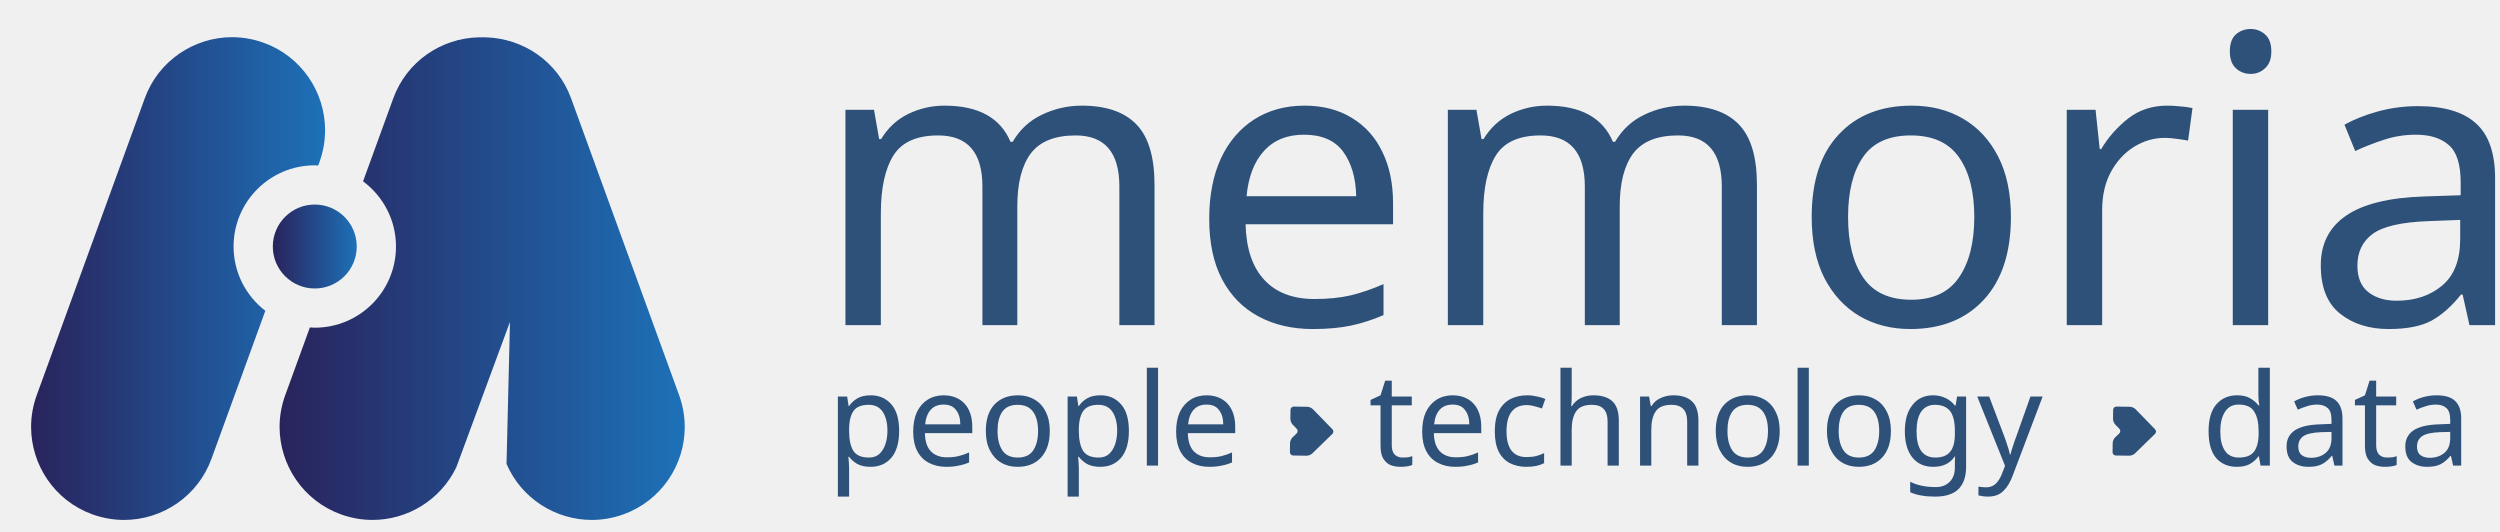
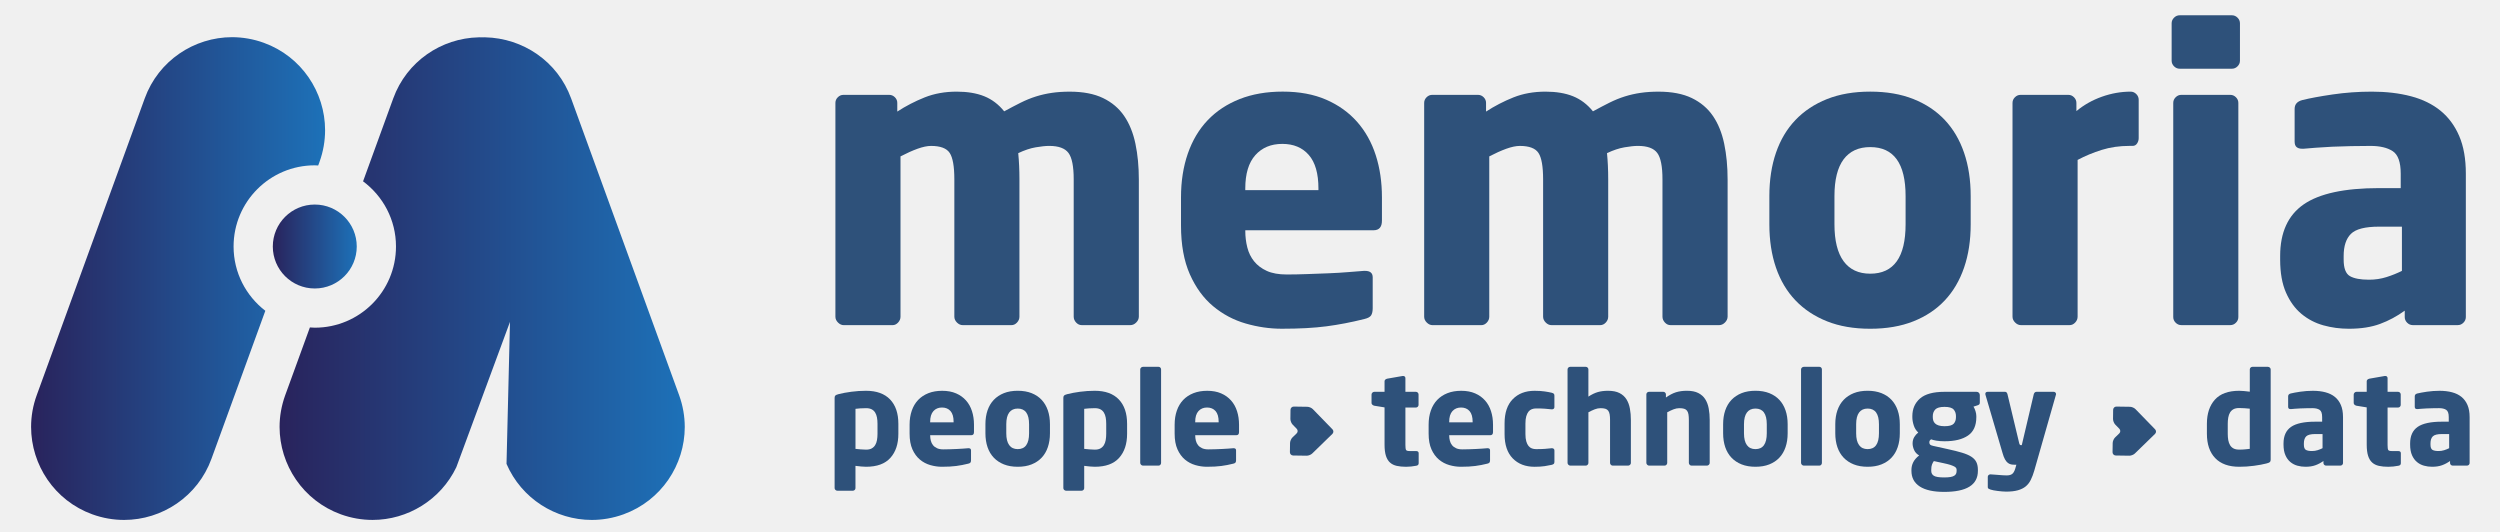
<svg xmlns="http://www.w3.org/2000/svg" xmlns:xlink="http://www.w3.org/1999/xlink" version="1.1" id="Layer_1" x="0px" y="0px" viewBox="0 0 160 34" style="enable-background:new 0 0 160 34;" xml:space="preserve">
  <style type="text/css">
	.st0{opacity:0.06;clip-path:url(#SVGID_2_);}
	.st1{fill:none;stroke:#2E517A;stroke-miterlimit:10;}
	.st2{clip-path:url(#SVGID_2_);fill:#FFFFFF;}
	.st3{opacity:0.06;clip-path:url(#SVGID_4_);}
	.st4{clip-path:url(#SVGID_6_);}
	.st5{opacity:0.06;clip-path:url(#SVGID_8_);}
	.st6{fill:#2E517A;}
	.st7{fill:#3E5B70;}
	.st8{fill:#EC6231;}
	.st9{fill:#DF2424;}
	.st10{fill:#DF7B72;}
	.st11{fill:#FFFFFF;}
	.st12{fill:#414750;}
	.st13{fill:#252629;}
	.st14{fill:#E7E8E8;}
	.st15{fill:#1F2121;}
	.st16{fill:#050708;}
	.st17{fill:#41474F;}
- 	.st18{font-family:'NeoSans-Bold';}
- 	.st19{font-size:25.721px;}
- 	.st20{fill:url(#SVGID_11_);}
- 	.st21{fill:url(#SVGID_12_);}
- 	.st22{fill:url(#SVGID_13_);}
- 	.st23{font-size:8.242px;}
+ 	.st18{fill:url(#SVGID_11_);}
+ 	.st19{fill:url(#SVGID_12_);}
+ 	.st20{fill:url(#SVGID_13_);}
</style>
  <g>
    <defs>
      <rect id="SVGID_1_" x="-1137.742" y="-663.59" width="600" height="600" />
    </defs>
    <clipPath id="SVGID_2_">
      <use xlink:href="#SVGID_1_" style="overflow:visible;" />
    </clipPath>
    <g class="st0">
      <line class="st1" x1="21.035" y1="-702.443" x2="-735.746" y2="54.338" />
      <line class="st1" x1="14.369" y1="-702.443" x2="-742.412" y2="54.338" />
      <line class="st1" x1="7.702" y1="-702.443" x2="-749.079" y2="54.338" />
      <line class="st1" x1="1.035" y1="-702.443" x2="-755.746" y2="54.338" />
      <line class="st1" x1="101.036" y1="-702.443" x2="-655.745" y2="54.338" />
      <line class="st1" x1="94.37" y1="-702.443" x2="-662.411" y2="54.338" />
      <line class="st1" x1="87.703" y1="-702.443" x2="-669.078" y2="54.338" />
      <line class="st1" x1="81.036" y1="-702.443" x2="-675.745" y2="54.338" />
      <line class="st1" x1="74.369" y1="-702.443" x2="-682.412" y2="54.338" />
      <line class="st1" x1="67.703" y1="-702.443" x2="-689.078" y2="54.338" />
      <line class="st1" x1="61.036" y1="-702.443" x2="-695.745" y2="54.338" />
      <line class="st1" x1="54.369" y1="-702.443" x2="-702.412" y2="54.338" />
      <line class="st1" x1="47.702" y1="-702.443" x2="-709.079" y2="54.338" />
      <line class="st1" x1="41.036" y1="-702.443" x2="-715.745" y2="54.338" />
      <line class="st1" x1="34.369" y1="-702.443" x2="-722.412" y2="54.338" />
      <line class="st1" x1="27.702" y1="-702.443" x2="-729.079" y2="54.338" />
    </g>
  </g>
  <g>
    <defs>
      <rect id="SVGID_3_" x="-196.349" y="-413.59" width="113.164" height="113.164" />
    </defs>
    <clipPath id="SVGID_4_">
      <use xlink:href="#SVGID_3_" style="overflow:visible;" />
    </clipPath>
    <g class="st3">
      <line class="st1" x1="42.485" y1="-452.443" x2="-714.296" y2="304.338" />
      <line class="st1" x1="29.154" y1="-452.443" x2="-727.627" y2="304.338" />
      <line class="st1" x1="22.489" y1="-452.443" x2="-734.292" y2="304.338" />
      <line class="st1" x1="15.823" y1="-452.443" x2="-740.958" y2="304.338" />
      <line class="st1" x1="9.157" y1="-452.443" x2="-747.624" y2="304.338" />
      <line class="st1" x1="2.492" y1="-452.443" x2="-754.289" y2="304.338" />
      <line class="st1" x1="35.82" y1="-452.443" x2="-720.961" y2="304.338" />
    </g>
  </g>
  <g>
    <defs>
      <rect id="SVGID_5_" x="31.401" y="-659.304" width="501.318" height="387.223" />
    </defs>
    <clipPath id="SVGID_6_">
      <use xlink:href="#SVGID_5_" style="overflow:visible;" />
    </clipPath>
    <g class="st4">
      <defs>
        <path id="SVGID_7_" d="M1120.848-1258.403l-51.562-51.562L367.839-608.519c-16.655-8.292-35.42-12.979-55.289-12.979     c-68.627,0-124.259,55.633-124.259,124.26c0,19.868,4.688,38.633,12.979,55.289l-775.191,775.191l51.562,51.562L251.48-389.035     c18.04,10.204,38.866,16.056,61.07,16.056c68.627,0,124.259-55.633,124.259-124.259c0-22.205-5.852-43.031-16.056-61.07     L1120.848-1258.403z M312.55-426.525c-39.054,0-70.713-31.659-70.713-70.713s31.659-70.713,70.713-70.713     s70.713,31.659,70.713,70.713S351.604-426.525,312.55-426.525z" />
      </defs>
      <clipPath id="SVGID_8_">
        <use xlink:href="#SVGID_7_" style="overflow:visible;" />
      </clipPath>
    </g>
  </g>
  <g>
    <g>
      <g>
        <g>
-           <text transform="matrix(1 0 0 1 51.9208 20.8082)" class="st6 st18 st19">memoria</text>
+           <g>
+             <path class="st6" d="M72.716,20.641c-0.111,0.111-0.236,0.167-0.373,0.167h-3.112c-0.138,0-0.257-0.056-0.36-0.167       c-0.103-0.112-0.154-0.236-0.154-0.374v-8.79c0-0.825-0.111-1.389-0.334-1.688c-0.223-0.301-0.635-0.451-1.235-0.451       c-0.223,0-0.51,0.029-0.862,0.09s-0.724,0.185-1.119,0.374c0.051,0.516,0.077,1.074,0.077,1.676v8.79       c0,0.138-0.051,0.262-0.154,0.374c-0.103,0.111-0.223,0.167-0.36,0.167h-3.112c-0.138,0-0.262-0.056-0.373-0.167       c-0.112-0.112-0.167-0.236-0.167-0.374v-8.79c0-0.825-0.099-1.389-0.296-1.688c-0.197-0.301-0.596-0.451-1.196-0.451       c-0.24,0-0.527,0.06-0.861,0.18c-0.334,0.121-0.699,0.284-1.093,0.49v10.26c0,0.138-0.051,0.262-0.154,0.374       c-0.103,0.111-0.223,0.167-0.36,0.167h-3.112c-0.138,0-0.262-0.056-0.373-0.167c-0.112-0.111-0.167-0.235-0.167-0.373V6.584       c0-0.137,0.051-0.257,0.154-0.359c0.103-0.104,0.223-0.154,0.36-0.154h2.932c0.137,0,0.257,0.051,0.36,0.152       c0.103,0.103,0.154,0.222,0.154,0.357v0.561c0.548-0.357,1.131-0.659,1.749-0.906c0.617-0.247,1.303-0.37,2.058-0.37       c0.686,0,1.273,0.099,1.762,0.296s0.913,0.519,1.273,0.964c0.377-0.205,0.729-0.39,1.055-0.553       c0.326-0.162,0.651-0.296,0.978-0.398c0.326-0.103,0.664-0.18,1.016-0.231c0.351-0.052,0.733-0.077,1.145-0.077       c0.857,0,1.569,0.138,2.135,0.411c0.566,0.274,1.016,0.656,1.35,1.145c0.334,0.489,0.574,1.081,0.72,1.775       c0.146,0.694,0.219,1.462,0.219,2.302v8.771C72.883,20.405,72.827,20.529,72.716,20.641z" />
+             <path class="st6" d="M87.904,14.737h-8.205v0.052c0,0.356,0.042,0.705,0.128,1.045c0.085,0.34,0.231,0.637,0.437,0.892       c0.206,0.255,0.476,0.459,0.811,0.612c0.334,0.152,0.759,0.229,1.273,0.229c0.412,0,0.849-0.009,1.312-0.026       c0.463-0.017,0.921-0.034,1.376-0.051c0.454-0.018,0.878-0.043,1.273-0.077s0.72-0.061,0.978-0.077h0.077       c0.326,0,0.489,0.138,0.489,0.412v1.97c0,0.208-0.035,0.362-0.103,0.467c-0.069,0.104-0.214,0.182-0.437,0.233       c-0.823,0.207-1.629,0.362-2.418,0.466c-0.789,0.104-1.741,0.155-2.855,0.155c-0.771,0-1.543-0.111-2.315-0.334       c-0.771-0.223-1.466-0.592-2.083-1.106c-0.617-0.514-1.115-1.195-1.492-2.045c-0.377-0.849-0.566-1.89-0.566-3.125v-1.8       c0-1.029,0.146-1.964,0.438-2.804c0.292-0.84,0.716-1.552,1.273-2.135s1.239-1.033,2.045-1.351       c0.806-0.317,1.723-0.476,2.752-0.476c1.063,0,1.989,0.172,2.778,0.515s1.449,0.814,1.98,1.414       c0.532,0.601,0.93,1.312,1.196,2.135c0.266,0.823,0.398,1.724,0.398,2.701v1.491C88.444,14.532,88.264,14.737,87.904,14.737z        M84.38,12.063c0-0.96-0.206-1.676-0.618-2.147c-0.411-0.472-0.977-0.707-1.697-0.707s-1.295,0.24-1.724,0.72       c-0.429,0.48-0.643,1.192-0.643,2.135v0.104h4.681V12.063z" />
+             <path class="st6" d="M110.397,20.641c-0.111,0.111-0.236,0.167-0.373,0.167h-3.112c-0.138,0-0.257-0.056-0.36-0.167       c-0.103-0.112-0.154-0.236-0.154-0.374v-8.79c0-0.825-0.111-1.389-0.334-1.688c-0.223-0.301-0.635-0.451-1.235-0.451       c-0.223,0-0.51,0.029-0.862,0.09s-0.724,0.185-1.119,0.374c0.051,0.516,0.077,1.074,0.077,1.676v8.79       c0,0.138-0.051,0.262-0.154,0.374c-0.103,0.111-0.223,0.167-0.36,0.167h-3.112c-0.138,0-0.262-0.056-0.373-0.167       c-0.112-0.112-0.167-0.236-0.167-0.374v-8.79c0-0.825-0.099-1.389-0.296-1.688c-0.197-0.301-0.596-0.451-1.196-0.451       c-0.24,0-0.527,0.06-0.861,0.18c-0.334,0.121-0.699,0.284-1.093,0.49v10.26c0,0.138-0.051,0.262-0.154,0.374       c-0.103,0.111-0.223,0.167-0.36,0.167h-3.112c-0.138,0-0.262-0.056-0.373-0.167c-0.112-0.111-0.167-0.235-0.167-0.373V6.584       c0-0.137,0.051-0.257,0.154-0.359c0.103-0.104,0.223-0.154,0.36-0.154h2.932c0.137,0,0.257,0.051,0.36,0.152       c0.103,0.103,0.154,0.222,0.154,0.357v0.561c0.548-0.357,1.131-0.659,1.749-0.906c0.617-0.247,1.303-0.37,2.058-0.37       c0.686,0,1.273,0.099,1.762,0.296s0.913,0.519,1.273,0.964c0.377-0.205,0.729-0.39,1.055-0.553       c0.326-0.162,0.651-0.296,0.978-0.398c0.326-0.103,0.664-0.18,1.016-0.231c0.351-0.052,0.733-0.077,1.145-0.077       c0.857,0,1.569,0.138,2.135,0.411c0.566,0.274,1.016,0.656,1.35,1.145c0.334,0.489,0.574,1.081,0.72,1.775       c0.146,0.694,0.219,1.462,0.219,2.302v8.771C110.564,20.405,110.508,20.529,110.397,20.641z" />
+             <path class="st6" d="M125.7,17.13c-0.283,0.823-0.694,1.521-1.234,2.096c-0.54,0.575-1.209,1.021-2.006,1.338       s-1.719,0.476-2.765,0.476s-1.967-0.158-2.765-0.476s-1.471-0.763-2.019-1.338c-0.549-0.574-0.965-1.272-1.248-2.096       c-0.283-0.823-0.424-1.749-0.424-2.778v-1.8c0-1.029,0.141-1.955,0.424-2.778c0.283-0.823,0.698-1.521,1.248-2.096       c0.548-0.574,1.222-1.021,2.019-1.338s1.719-0.476,2.765-0.476s1.968,0.158,2.765,0.476s1.466,0.764,2.006,1.338       s0.952,1.272,1.234,2.096c0.283,0.823,0.424,1.749,0.424,2.778v1.8C126.125,15.381,125.983,16.307,125.7,17.13z        M121.958,12.552c0-2.092-0.755-3.138-2.264-3.138c-0.746,0-1.314,0.261-1.704,0.784c-0.39,0.523-0.585,1.308-0.585,2.354v1.8       c0,1.047,0.195,1.835,0.585,2.367c0.39,0.531,0.958,0.797,1.704,0.797c1.509,0,2.264-1.055,2.264-3.164V12.552z" />
+             <path class="st6" d="M136.773,9.181c-0.069,0.104-0.163,0.156-0.283,0.156h-0.206c-0.634,0-1.226,0.085-1.774,0.256       c-0.549,0.172-1.063,0.386-1.543,0.642v10.034c0,0.138-0.051,0.262-0.154,0.372c-0.103,0.111-0.223,0.167-0.36,0.167h-3.112       c-0.138,0-0.262-0.056-0.373-0.167c-0.112-0.111-0.167-0.235-0.167-0.373V6.584c0-0.137,0.051-0.257,0.154-0.359       c0.103-0.104,0.223-0.154,0.36-0.154h3.061c0.137,0,0.257,0.052,0.36,0.155s0.154,0.225,0.154,0.363v0.52       c0.48-0.397,1.024-0.704,1.633-0.92c0.608-0.216,1.222-0.324,1.839-0.324c0.137,0,0.257,0.052,0.36,0.155       c0.103,0.104,0.154,0.225,0.154,0.363v2.461C136.876,8.965,136.841,9.077,136.773,9.181z" />
+             <path class="st6" d="M143.203,4.244c-0.103,0.103-0.223,0.154-0.36,0.154h-3.344c-0.137,0-0.257-0.052-0.36-0.154       c-0.103-0.104-0.154-0.223-0.154-0.36V1.491c0-0.137,0.051-0.257,0.154-0.359c0.103-0.104,0.223-0.154,0.36-0.154h3.344       c0.137,0,0.257,0.051,0.36,0.154c0.103,0.103,0.154,0.223,0.154,0.359v2.393C143.357,4.022,143.306,4.141,143.203,4.244z        M143.1,20.653c-0.103,0.104-0.223,0.154-0.36,0.154h-3.138c-0.138,0-0.257-0.051-0.36-0.154       c-0.103-0.103-0.154-0.223-0.154-0.36V6.584c0-0.137,0.052-0.257,0.154-0.359c0.103-0.104,0.223-0.154,0.36-0.154h3.138       c0.137,0,0.257,0.051,0.36,0.154c0.103,0.103,0.154,0.223,0.154,0.359v13.709C143.254,20.431,143.203,20.551,143.1,20.653z" />
+             <path class="st6" d="M157.658,20.653c-0.103,0.104-0.223,0.154-0.36,0.154h-2.881c-0.137,0-0.257-0.051-0.36-0.154       c-0.103-0.103-0.154-0.223-0.154-0.36v-0.411c-0.498,0.36-1.025,0.644-1.582,0.849c-0.558,0.206-1.222,0.309-1.993,0.309       c-0.566,0-1.111-0.073-1.633-0.219c-0.523-0.146-0.99-0.39-1.402-0.732s-0.742-0.798-0.99-1.363       c-0.249-0.566-0.373-1.269-0.373-2.109v-0.231c0-1.509,0.501-2.61,1.505-3.305c1.003-0.694,2.61-1.042,4.822-1.042h1.389       v-0.926c0-0.737-0.172-1.218-0.515-1.44c-0.343-0.223-0.814-0.334-1.415-0.334c-0.412,0-0.828,0.004-1.248,0.013       c-0.42,0.009-0.823,0.021-1.208,0.038c-0.386,0.018-0.733,0.039-1.042,0.064s-0.566,0.048-0.771,0.064h-0.128       c-0.138,0-0.249-0.034-0.334-0.103c-0.086-0.068-0.129-0.188-0.129-0.36V6.97c0-0.291,0.163-0.479,0.489-0.565       c0.48-0.12,1.127-0.24,1.942-0.36c0.814-0.119,1.65-0.18,2.508-0.18c0.926,0,1.762,0.099,2.508,0.296s1.376,0.506,1.891,0.926       c0.514,0.42,0.913,0.961,1.196,1.62c0.283,0.66,0.424,1.462,0.424,2.405v9.182C157.812,20.431,157.761,20.551,157.658,20.653z        M153.723,14.506h-1.466c-0.892,0-1.492,0.154-1.8,0.464c-0.309,0.309-0.463,0.78-0.463,1.414v0.231       c0,0.549,0.132,0.9,0.398,1.055c0.266,0.154,0.673,0.231,1.222,0.231c0.395,0,0.768-0.056,1.119-0.167       c0.351-0.111,0.682-0.244,0.99-0.398V14.506z" />
+           </g>
        </g>
        <g>
          <linearGradient id="SVGID_10_" gradientUnits="userSpaceOnUse" x1="17.892" y1="17.832" x2="43.823" y2="17.832">
            <stop offset="0" style="stop-color:#29235C" />
            <stop offset="1" style="stop-color:#1D71B8" />
          </linearGradient>
          <path style="fill:url(#SVGID_10_);" d="M43.463,25.29L36.551,6.297c-0.864-2.374-3.084-3.856-5.504-3.909l-0.015-0.001      c-0.023,0-0.059,0.001-0.112,0.001h-0.092c-0.076,0-0.122-0.002-0.139-0.001l-0.017,0.001l-0.036,0.001      c-2.386,0.052-4.604,1.534-5.468,3.908l-1.932,5.308c1.276,0.947,2.107,2.46,2.107,4.171c0,2.87-2.326,5.196-5.196,5.196      c-0.106,0-0.21-0.01-0.314-0.016l-1.578,4.334c-0.245,0.675-0.362,1.359-0.362,2.033c0.002,2.428,1.5,4.712,3.918,5.593      c0.674,0.244,1.359,0.359,2.036,0.359c2.237,0,4.353-1.278,5.357-3.371l3.435-9.303l-0.222,9.088      c0.959,2.221,3.139,3.586,5.456,3.587c0.674,0,1.359-0.116,2.035-0.36c2.418-0.879,3.915-3.162,3.917-5.591      C43.823,26.65,43.708,25.964,43.463,25.29z" />
          <linearGradient id="SVGID_11_" gradientUnits="userSpaceOnUse" x1="1.99" y1="17.828" x2="20.807" y2="17.828">
            <stop offset="0" style="stop-color:#29235C" />
            <stop offset="1" style="stop-color:#1D71B8" />
          </linearGradient>
-           <path class="st20" d="M14.949,15.777c0-2.87,2.326-5.196,5.196-5.196c0.074,0,0.146,0.008,0.219,0.011l0.082-0.223      c0.245-0.677,0.36-1.365,0.36-2.037c-0.002-2.428-1.499-4.713-3.917-5.591c-0.674-0.246-1.36-0.359-2.035-0.362      c-2.429,0.003-4.714,1.5-5.591,3.918L2.35,25.294c-0.245,0.67-0.36,1.356-0.36,2.031c0.002,2.429,1.501,4.714,3.916,5.591      c0.675,0.244,1.362,0.36,2.037,0.36c2.429-0.001,4.714-1.499,5.592-3.917l3.446-9.469      C15.747,18.941,14.949,17.454,14.949,15.777z" />
+           <path class="st18" d="M14.949,15.777c0-2.87,2.326-5.196,5.196-5.196c0.074,0,0.146,0.008,0.219,0.011l0.082-0.223      c0.245-0.677,0.36-1.365,0.36-2.037c-0.002-2.428-1.499-4.713-3.917-5.591c-0.674-0.246-1.36-0.359-2.035-0.362      c-2.429,0.003-4.714,1.5-5.591,3.918L2.35,25.294c-0.245,0.67-0.36,1.356-0.36,2.031c0.002,2.429,1.501,4.714,3.916,5.591      c0.675,0.244,1.362,0.36,2.037,0.36c2.429-0.001,4.714-1.499,5.592-3.917l3.446-9.469      C15.747,18.941,14.949,17.454,14.949,15.777z" />
          <linearGradient id="SVGID_12_" gradientUnits="userSpaceOnUse" x1="17.46" y1="15.777" x2="22.831" y2="15.777">
            <stop offset="0" style="stop-color:#29235C" />
            <stop offset="1" style="stop-color:#1D71B8" />
          </linearGradient>
-           <circle class="st21" cx="20.146" cy="15.777" r="2.686" />
+           <circle class="st19" cx="20.146" cy="15.777" r="2.686" />
        </g>
      </g>
    </g>
    <g>
      <g>
        <g>
-           <text transform="matrix(1 0 0 1 140.8954 29.7989)" class="st6 st18 st23">data</text>
+           <g>
+             <path class="st6" d="M145.276,29.568c-0.03,0.033-0.101,0.063-0.21,0.091c-0.236,0.061-0.509,0.111-0.816,0.152       c-0.308,0.042-0.621,0.062-0.939,0.062c-0.67,0-1.183-0.185-1.537-0.553s-0.532-0.887-0.532-1.558V27.12       c0-0.648,0.17-1.162,0.511-1.542c0.34-0.379,0.86-0.568,1.558-0.568c0.083,0,0.186,0.006,0.309,0.017s0.246,0.024,0.367,0.041       v-1.426c0-0.044,0.017-0.082,0.049-0.115c0.033-0.033,0.072-0.05,0.116-0.05h0.997c0.044,0,0.084,0.017,0.12,0.05       s0.054,0.071,0.054,0.115v5.777C145.322,29.486,145.307,29.535,145.276,29.568z M143.986,26.155       c-0.099-0.011-0.211-0.021-0.338-0.028c-0.126-0.009-0.239-0.013-0.338-0.013c-0.148,0-0.27,0.024-0.363,0.074       s-0.167,0.119-0.223,0.21c-0.055,0.091-0.093,0.198-0.115,0.321c-0.022,0.124-0.033,0.257-0.033,0.4v0.643       c0,0.148,0.011,0.284,0.033,0.408c0.022,0.123,0.061,0.23,0.115,0.321c0.055,0.091,0.129,0.161,0.223,0.21       c0.093,0.05,0.214,0.074,0.363,0.074c0.137,0,0.265-0.005,0.383-0.017c0.118-0.011,0.215-0.021,0.292-0.032V26.155z" />
+             <path class="st6" d="M149.904,29.749c-0.033,0.033-0.072,0.05-0.116,0.05h-0.923c-0.044,0-0.083-0.017-0.116-0.05       c-0.033-0.033-0.049-0.071-0.049-0.115v-0.132c-0.159,0.115-0.328,0.206-0.507,0.271c-0.179,0.066-0.392,0.1-0.639,0.1       c-0.182,0-0.356-0.023-0.523-0.07c-0.168-0.047-0.317-0.125-0.449-0.235c-0.132-0.109-0.238-0.255-0.317-0.437       s-0.12-0.406-0.12-0.676v-0.074c0-0.483,0.161-0.837,0.482-1.06c0.321-0.222,0.836-0.333,1.545-0.333h0.445v-0.297       c0-0.236-0.055-0.391-0.165-0.462c-0.11-0.071-0.261-0.107-0.454-0.107c-0.132,0-0.265,0.002-0.399,0.005       c-0.135,0.003-0.264,0.007-0.388,0.012c-0.124,0.006-0.235,0.013-0.333,0.021c-0.099,0.009-0.182,0.016-0.248,0.021h-0.041       c-0.044,0-0.08-0.011-0.107-0.032c-0.027-0.022-0.041-0.061-0.041-0.115v-0.668c0-0.094,0.052-0.154,0.157-0.182       c0.154-0.038,0.361-0.077,0.622-0.115c0.261-0.038,0.529-0.058,0.804-0.058c0.297,0,0.564,0.031,0.804,0.095       c0.239,0.063,0.441,0.162,0.606,0.297c0.165,0.135,0.292,0.308,0.383,0.52c0.091,0.211,0.136,0.468,0.136,0.771v2.942       C149.954,29.678,149.937,29.716,149.904,29.749z M148.643,27.779h-0.47c-0.286,0-0.478,0.05-0.577,0.148       c-0.099,0.099-0.148,0.25-0.148,0.453v0.074c0,0.176,0.042,0.288,0.128,0.338c0.085,0.05,0.216,0.074,0.392,0.074       c0.126,0,0.246-0.018,0.358-0.054c0.113-0.035,0.218-0.078,0.317-0.128V27.779z" />
+             <path class="st6" d="M153.498,29.808c-0.126,0.021-0.236,0.038-0.33,0.049c-0.094,0.011-0.201,0.017-0.322,0.017       c-0.224,0-0.422-0.02-0.594-0.058c-0.172-0.039-0.315-0.108-0.43-0.211c-0.115-0.102-0.203-0.244-0.262-0.428       c-0.06-0.185-0.09-0.422-0.09-0.714v-2.39l-0.659-0.107c-0.044-0.011-0.084-0.031-0.12-0.062s-0.054-0.067-0.054-0.111v-0.544       c0-0.044,0.018-0.084,0.054-0.12c0.036-0.035,0.076-0.053,0.12-0.053h0.659V24.4c0-0.044,0.017-0.079,0.049-0.106       s0.071-0.047,0.115-0.058l0.999-0.174h0.025c0.043,0,0.079,0.013,0.106,0.037c0.027,0.025,0.041,0.06,0.041,0.104v0.874h0.676       c0.044,0,0.083,0.017,0.115,0.05c0.033,0.033,0.05,0.071,0.05,0.116v0.673c0,0.044-0.017,0.083-0.05,0.116       c-0.033,0.033-0.071,0.05-0.115,0.05h-0.676v2.398c0,0.165,0.014,0.271,0.041,0.317c0.027,0.047,0.104,0.07,0.231,0.07h0.404       c0.115,0,0.173,0.046,0.173,0.139v0.638C153.654,29.736,153.602,29.791,153.498,29.808z" />
+             <path class="st6" d="M158.007,29.749c-0.033,0.033-0.072,0.05-0.116,0.05h-0.923c-0.044,0-0.083-0.017-0.116-0.05       c-0.033-0.033-0.049-0.071-0.049-0.115v-0.132c-0.159,0.115-0.328,0.206-0.507,0.271c-0.179,0.066-0.392,0.1-0.639,0.1       c-0.182,0-0.356-0.023-0.523-0.07c-0.168-0.047-0.317-0.125-0.449-0.235c-0.132-0.109-0.238-0.255-0.317-0.437       s-0.12-0.406-0.12-0.676v-0.074c0-0.483,0.161-0.837,0.482-1.06c0.321-0.222,0.836-0.333,1.545-0.333h0.445v-0.297       c0-0.236-0.055-0.391-0.165-0.462c-0.11-0.071-0.261-0.107-0.454-0.107c-0.132,0-0.265,0.002-0.399,0.005       c-0.135,0.003-0.264,0.007-0.388,0.012c-0.124,0.006-0.235,0.013-0.333,0.021c-0.099,0.009-0.182,0.016-0.248,0.021h-0.041       c-0.044,0-0.08-0.011-0.107-0.032c-0.027-0.022-0.041-0.061-0.041-0.115v-0.668c0-0.094,0.052-0.154,0.157-0.182       c0.154-0.038,0.361-0.077,0.622-0.115c0.261-0.038,0.529-0.058,0.804-0.058c0.297,0,0.564,0.031,0.804,0.095       c0.239,0.063,0.441,0.162,0.606,0.297c0.165,0.135,0.292,0.308,0.383,0.52c0.091,0.211,0.136,0.468,0.136,0.771v2.942       C158.056,29.678,158.04,29.716,158.007,29.749z M156.746,27.779h-0.47c-0.286,0-0.478,0.05-0.577,0.148       c-0.099,0.099-0.148,0.25-0.148,0.453v0.074c0,0.176,0.042,0.288,0.128,0.338c0.085,0.05,0.216,0.074,0.392,0.074       c0.126,0,0.246-0.018,0.358-0.054c0.113-0.035,0.218-0.078,0.317-0.128V27.779z" />
+           </g>
        </g>
        <g>
-           <text transform="matrix(1 0 0 1 87.5888 29.7989)" class="st6 st18 st23">technology</text>
+           <g>
+             <path class="st6" d="M90.639,29.808c-0.126,0.021-0.236,0.038-0.33,0.049c-0.094,0.011-0.201,0.017-0.322,0.017       c-0.224,0-0.422-0.02-0.594-0.058c-0.172-0.039-0.315-0.108-0.43-0.211c-0.115-0.102-0.203-0.244-0.262-0.428       c-0.06-0.185-0.09-0.422-0.09-0.714v-2.39l-0.659-0.107c-0.044-0.011-0.084-0.031-0.12-0.062s-0.054-0.067-0.054-0.111v-0.544       c0-0.044,0.018-0.084,0.054-0.12c0.036-0.035,0.076-0.053,0.12-0.053h0.659V24.4c0-0.044,0.017-0.079,0.049-0.106       s0.071-0.047,0.115-0.058l0.999-0.174h0.025c0.043,0,0.079,0.013,0.106,0.037c0.027,0.025,0.041,0.06,0.041,0.104v0.874h0.676       c0.044,0,0.083,0.017,0.115,0.05c0.033,0.033,0.05,0.071,0.05,0.116v0.673c0,0.044-0.017,0.083-0.05,0.116       c-0.033,0.033-0.071,0.05-0.115,0.05h-0.676v2.398c0,0.165,0.014,0.271,0.041,0.317c0.027,0.047,0.104,0.07,0.231,0.07h0.404       c0.115,0,0.173,0.046,0.173,0.139v0.638C90.795,29.736,90.743,29.791,90.639,29.808z" />
+             <path class="st6" d="M95.378,27.854h-2.629v0.017c0,0.114,0.014,0.226,0.042,0.335c0.027,0.108,0.074,0.204,0.14,0.285       c0.066,0.082,0.152,0.147,0.26,0.196c0.107,0.049,0.243,0.073,0.408,0.073c0.132,0,0.272-0.002,0.42-0.008       s0.295-0.011,0.441-0.017s0.282-0.014,0.408-0.024c0.126-0.012,0.23-0.02,0.313-0.025h0.025c0.104,0,0.157,0.045,0.157,0.133       v0.631c0,0.066-0.011,0.116-0.033,0.149s-0.069,0.059-0.14,0.075c-0.264,0.066-0.522,0.116-0.775,0.149       c-0.252,0.033-0.558,0.05-0.915,0.05c-0.248,0-0.495-0.036-0.742-0.107c-0.247-0.071-0.47-0.189-0.667-0.354       s-0.357-0.383-0.478-0.655c-0.121-0.271-0.181-0.605-0.181-1.001v-0.577c0-0.33,0.046-0.629,0.14-0.898       c0.093-0.27,0.229-0.497,0.408-0.685c0.179-0.187,0.397-0.331,0.655-0.433s0.552-0.152,0.882-0.152       c0.341,0,0.638,0.055,0.89,0.165c0.253,0.109,0.464,0.261,0.635,0.453s0.298,0.42,0.383,0.685       c0.085,0.264,0.128,0.552,0.128,0.865v0.478C95.551,27.787,95.493,27.854,95.378,27.854z M94.249,26.996       c0-0.308-0.066-0.537-0.198-0.688c-0.132-0.15-0.313-0.227-0.544-0.227c-0.23,0-0.415,0.077-0.552,0.231       c-0.138,0.153-0.207,0.382-0.207,0.684v0.033h1.5V26.996z" />
+             <path class="st6" d="M99.441,29.688c-0.027,0.024-0.071,0.045-0.132,0.062c-0.115,0.027-0.265,0.055-0.449,0.083       c-0.184,0.027-0.4,0.041-0.647,0.041c-0.583,0-1.048-0.179-1.397-0.536c-0.349-0.357-0.523-0.874-0.523-1.55v-0.692       c0-0.676,0.174-1.192,0.523-1.549c0.349-0.357,0.814-0.536,1.397-0.536c0.247,0,0.463,0.014,0.647,0.041       s0.334,0.055,0.449,0.083c0.061,0.016,0.104,0.037,0.132,0.062s0.041,0.067,0.041,0.128v0.733c0,0.044-0.015,0.078-0.045,0.103       c-0.03,0.025-0.067,0.037-0.111,0.037H99.31c-0.154-0.017-0.301-0.029-0.441-0.041c-0.14-0.011-0.329-0.017-0.565-0.017       c-0.093,0-0.181,0.016-0.264,0.046s-0.154,0.082-0.214,0.156s-0.108,0.173-0.144,0.297s-0.054,0.276-0.054,0.457v0.692       c0,0.182,0.018,0.334,0.054,0.458c0.036,0.123,0.083,0.223,0.144,0.297s0.132,0.126,0.214,0.156s0.17,0.045,0.264,0.045       c0.236,0,0.425-0.005,0.565-0.016c0.14-0.012,0.287-0.025,0.441-0.042h0.017c0.044,0,0.081,0.013,0.111,0.037       c0.03,0.025,0.045,0.06,0.045,0.104v0.733C99.483,29.62,99.469,29.662,99.441,29.688z" />
+             <path class="st6" d="M104.325,29.745c-0.036,0.036-0.076,0.054-0.119,0.054h-0.998c-0.044,0-0.083-0.018-0.115-0.054       c-0.033-0.035-0.05-0.075-0.05-0.119v-2.738c0-0.143-0.008-0.264-0.024-0.362c-0.017-0.099-0.047-0.178-0.091-0.238       s-0.106-0.103-0.186-0.128c-0.08-0.024-0.183-0.037-0.309-0.037c-0.121,0-0.245,0.025-0.371,0.074       c-0.126,0.05-0.261,0.112-0.404,0.189v3.24c0,0.044-0.016,0.084-0.049,0.119c-0.033,0.036-0.071,0.054-0.115,0.054h-0.998       c-0.044,0-0.083-0.018-0.119-0.054c-0.036-0.036-0.054-0.075-0.054-0.119v-5.984c0-0.044,0.017-0.082,0.049-0.115       c0.033-0.033,0.071-0.05,0.115-0.05h1.006c0.044,0,0.083,0.017,0.115,0.05c0.033,0.033,0.049,0.071,0.049,0.115v1.742       c0.209-0.139,0.41-0.235,0.602-0.291s0.412-0.083,0.659-0.083c0.297,0,0.54,0.048,0.729,0.145       c0.189,0.096,0.338,0.229,0.445,0.399c0.107,0.171,0.181,0.37,0.222,0.598c0.042,0.229,0.062,0.471,0.062,0.729v2.745       C104.379,29.67,104.36,29.709,104.325,29.745z" />
+             <path class="st6" d="M109.369,29.745c-0.036,0.036-0.076,0.054-0.119,0.054h-0.998c-0.044,0-0.083-0.018-0.115-0.054       c-0.033-0.035-0.05-0.075-0.05-0.119v-2.738c0-0.143-0.008-0.264-0.024-0.362c-0.017-0.099-0.047-0.178-0.091-0.238       s-0.106-0.103-0.186-0.128c-0.08-0.024-0.183-0.037-0.309-0.037c-0.121,0-0.245,0.025-0.371,0.074       c-0.126,0.05-0.261,0.112-0.404,0.189v3.24c0,0.044-0.016,0.084-0.049,0.119c-0.033,0.036-0.071,0.054-0.115,0.054h-0.998       c-0.044,0-0.083-0.018-0.119-0.054c-0.036-0.036-0.054-0.075-0.054-0.119V25.24c0-0.044,0.017-0.082,0.049-0.115       c0.033-0.033,0.071-0.049,0.115-0.049h0.923c0.044,0,0.083,0.017,0.115,0.05c0.033,0.033,0.05,0.071,0.05,0.116v0.199       c0.225-0.16,0.439-0.272,0.643-0.336c0.204-0.063,0.437-0.096,0.701-0.096c0.297,0,0.54,0.048,0.729,0.145       c0.189,0.096,0.338,0.229,0.445,0.399c0.107,0.171,0.181,0.37,0.222,0.598c0.042,0.229,0.062,0.471,0.062,0.729v2.745       C109.423,29.67,109.405,29.709,109.369,29.745z" />
+             <path class="st6" d="M114.274,28.62c-0.09,0.264-0.222,0.487-0.396,0.672c-0.173,0.184-0.387,0.327-0.643,0.429       c-0.255,0.102-0.551,0.152-0.886,0.152c-0.335,0-0.631-0.051-0.886-0.152s-0.471-0.245-0.647-0.429       c-0.176-0.185-0.309-0.408-0.4-0.672c-0.09-0.264-0.136-0.561-0.136-0.891v-0.577c0-0.329,0.045-0.626,0.136-0.89       c0.091-0.264,0.224-0.487,0.4-0.672c0.176-0.184,0.392-0.327,0.647-0.429s0.551-0.152,0.886-0.152       c0.335,0,0.63,0.051,0.886,0.152c0.256,0.102,0.47,0.245,0.643,0.429c0.173,0.185,0.305,0.408,0.396,0.672       c0.091,0.264,0.136,0.561,0.136,0.89v0.577C114.41,28.06,114.364,28.357,114.274,28.62z M113.074,27.153       c0-0.67-0.242-1.005-0.725-1.005c-0.239,0-0.421,0.084-0.546,0.251c-0.125,0.168-0.188,0.419-0.188,0.754v0.577       c0,0.336,0.062,0.588,0.188,0.759c0.125,0.17,0.307,0.255,0.546,0.255c0.483,0,0.725-0.338,0.725-1.014V27.153z" />
+             <path class="st6" d="M116.557,29.745c-0.03,0.036-0.067,0.054-0.111,0.054h-1.006c-0.044,0-0.083-0.018-0.119-0.054       c-0.036-0.036-0.054-0.075-0.054-0.119v-5.984c0-0.044,0.018-0.082,0.054-0.115c0.036-0.033,0.075-0.05,0.119-0.05h1.006       c0.044,0,0.081,0.017,0.111,0.05c0.03,0.033,0.045,0.071,0.045,0.115v5.984C116.602,29.67,116.587,29.709,116.557,29.745z" />
+             <path class="st6" d="M121.452,28.62c-0.09,0.264-0.222,0.487-0.396,0.672c-0.173,0.184-0.387,0.327-0.643,0.429       c-0.255,0.102-0.551,0.152-0.886,0.152c-0.335,0-0.631-0.051-0.886-0.152s-0.471-0.245-0.647-0.429       c-0.176-0.185-0.309-0.408-0.4-0.672c-0.09-0.264-0.136-0.561-0.136-0.891v-0.577c0-0.329,0.045-0.626,0.136-0.89       c0.091-0.264,0.224-0.487,0.4-0.672c0.176-0.184,0.392-0.327,0.647-0.429s0.551-0.152,0.886-0.152       c0.335,0,0.63,0.051,0.886,0.152c0.256,0.102,0.47,0.245,0.643,0.429c0.173,0.185,0.305,0.408,0.396,0.672       c0.091,0.264,0.136,0.561,0.136,0.89v0.577C121.588,28.06,121.543,28.357,121.452,28.62z M120.253,27.153       c0-0.67-0.242-1.005-0.725-1.005c-0.239,0-0.421,0.084-0.546,0.251c-0.125,0.168-0.188,0.419-0.188,0.754v0.577       c0,0.336,0.062,0.588,0.188,0.759c0.125,0.17,0.307,0.255,0.546,0.255c0.483,0,0.725-0.338,0.725-1.014V27.153z" />
+             <path class="st6" d="M126.67,25.884c-0.025,0.021-0.062,0.041-0.111,0.058l-0.255,0.082c0.049,0.077,0.092,0.173,0.128,0.289       c0.036,0.115,0.053,0.222,0.053,0.321v0.065c0,0.539-0.177,0.931-0.532,1.175c-0.354,0.244-0.855,0.367-1.504,0.367       c-0.192,0-0.363-0.013-0.511-0.037c-0.148-0.025-0.264-0.054-0.346-0.087c-0.044,0.027-0.074,0.057-0.09,0.087       c-0.017,0.03-0.025,0.064-0.025,0.103c0,0.066,0.017,0.115,0.049,0.148c0.033,0.033,0.099,0.061,0.198,0.082l0.932,0.206       c0.357,0.077,0.659,0.153,0.907,0.228c0.247,0.073,0.446,0.159,0.597,0.255c0.151,0.097,0.26,0.212,0.326,0.347       s0.099,0.301,0.099,0.498v0.066c0,0.896-0.72,1.344-2.16,1.344c-0.687,0-1.208-0.116-1.562-0.347s-0.531-0.563-0.531-0.997       V30.07c0-0.17,0.038-0.332,0.115-0.486c0.077-0.153,0.203-0.299,0.379-0.437c-0.148-0.082-0.255-0.196-0.321-0.342       s-0.099-0.287-0.099-0.425c0-0.153,0.035-0.288,0.103-0.404c0.069-0.115,0.155-0.214,0.26-0.296       c-0.132-0.116-0.228-0.267-0.289-0.454c-0.061-0.187-0.09-0.362-0.09-0.527v-0.065c0-0.467,0.163-0.844,0.49-1.13       c0.327-0.285,0.85-0.428,1.57-0.428h2.052c0.061,0,0.11,0.021,0.148,0.062c0.038,0.041,0.058,0.092,0.058,0.152v0.47       C126.707,25.82,126.695,25.861,126.67,25.884z M125.224,30.07c0-0.038-0.01-0.075-0.029-0.111       c-0.019-0.035-0.059-0.069-0.119-0.103c-0.061-0.033-0.146-0.067-0.256-0.104c-0.11-0.035-0.258-0.072-0.445-0.111l-0.61-0.132       c-0.05,0.072-0.089,0.147-0.12,0.227c-0.03,0.08-0.045,0.191-0.045,0.334v0.066c0,0.143,0.058,0.248,0.173,0.317       c0.115,0.068,0.332,0.103,0.651,0.103c0.17,0,0.308-0.01,0.412-0.028c0.104-0.02,0.186-0.049,0.243-0.087       s0.096-0.084,0.115-0.136c0.02-0.053,0.029-0.108,0.029-0.169V30.07z M125.182,26.634c0-0.171-0.049-0.312-0.148-0.425       c-0.099-0.112-0.294-0.169-0.585-0.169c-0.292,0-0.489,0.057-0.594,0.169s-0.156,0.254-0.156,0.425v0.065       c0,0.071,0.009,0.142,0.029,0.21c0.019,0.069,0.056,0.131,0.111,0.186c0.055,0.056,0.132,0.1,0.23,0.132       c0.099,0.033,0.226,0.05,0.379,0.05c0.291,0,0.486-0.052,0.585-0.156c0.099-0.104,0.148-0.245,0.148-0.421V26.634z" />
+             <path class="st6" d="M131.587,25.224c0,0.012-0.001,0.019-0.004,0.021c-0.002,0.002-0.004,0.009-0.004,0.021l-1.385,4.854       c-0.066,0.226-0.14,0.422-0.223,0.589c-0.083,0.168-0.189,0.307-0.321,0.417c-0.132,0.109-0.3,0.193-0.503,0.251       s-0.456,0.087-0.758,0.087c-0.077,0-0.162-0.005-0.255-0.013c-0.094-0.008-0.187-0.018-0.28-0.029       c-0.093-0.011-0.181-0.024-0.264-0.041s-0.148-0.032-0.198-0.049c-0.044-0.017-0.084-0.035-0.12-0.054       c-0.036-0.02-0.054-0.051-0.054-0.095v-0.668c0-0.044,0.017-0.081,0.05-0.111c0.033-0.03,0.071-0.045,0.115-0.045h0.017       c0.066,0.005,0.144,0.011,0.235,0.017c0.09,0.005,0.184,0.012,0.28,0.021c0.096,0.008,0.189,0.015,0.28,0.021       c0.09,0.005,0.169,0.008,0.235,0.008c0.148,0,0.264-0.03,0.346-0.091c0.082-0.061,0.148-0.173,0.198-0.338l0.074-0.255h-0.124       c-0.077,0-0.149-0.007-0.218-0.021s-0.136-0.046-0.202-0.095c-0.066-0.05-0.128-0.125-0.186-0.228       c-0.058-0.102-0.111-0.243-0.161-0.424l-1.088-3.709c-0.005-0.017-0.008-0.036-0.008-0.058c0-0.088,0.055-0.132,0.165-0.132       h1.096c0.044,0,0.079,0.015,0.103,0.045c0.025,0.03,0.042,0.067,0.054,0.111l0.742,3.099c0.022,0.104,0.055,0.157,0.099,0.157       h0.008h0.033h0.033l0.767-3.256c0.011-0.044,0.031-0.081,0.062-0.111s0.067-0.045,0.111-0.045h1.096       c0.044,0,0.081,0.014,0.111,0.041S131.587,25.18,131.587,25.224z" />
+           </g>
        </g>
        <g>
-           <text transform="matrix(1 0 0 1 52.9208 29.7989)" class="st6 st18 st23">people</text>
+           <g>
+             <path class="st6" d="M56.984,29.304c-0.341,0.38-0.86,0.569-1.558,0.569c-0.083,0-0.186-0.006-0.309-0.017       c-0.124-0.012-0.246-0.024-0.367-0.041v1.426c0,0.044-0.016,0.082-0.049,0.115c-0.033,0.033-0.071,0.05-0.115,0.05h-0.998       c-0.044,0-0.083-0.017-0.119-0.05c-0.036-0.033-0.054-0.071-0.054-0.115v-5.778c0-0.065,0.015-0.115,0.045-0.148       c0.03-0.032,0.1-0.062,0.21-0.091c0.236-0.06,0.508-0.111,0.816-0.152s0.621-0.062,0.94-0.062c0.67,0,1.183,0.185,1.537,0.552       c0.354,0.369,0.532,0.888,0.532,1.559v0.643C57.496,28.411,57.325,28.925,56.984,29.304z M56.16,27.125       c0-0.147-0.011-0.282-0.033-0.402c-0.022-0.121-0.06-0.227-0.115-0.316c-0.055-0.091-0.129-0.16-0.223-0.21       c-0.093-0.049-0.214-0.074-0.362-0.074c-0.138,0-0.265,0.005-0.383,0.013c-0.118,0.009-0.216,0.018-0.293,0.029v2.563       c0.099,0.011,0.212,0.021,0.338,0.032c0.126,0.012,0.239,0.017,0.338,0.017c0.148,0,0.269-0.025,0.362-0.078       c0.094-0.052,0.168-0.123,0.223-0.214c0.055-0.09,0.093-0.196,0.115-0.32c0.022-0.123,0.033-0.256,0.033-0.398V27.125z" />
+             <path class="st6" d="M62.16,27.854h-2.629v0.017c0,0.114,0.014,0.226,0.042,0.335c0.027,0.108,0.074,0.204,0.14,0.285       c0.066,0.082,0.152,0.147,0.26,0.196c0.107,0.049,0.243,0.073,0.408,0.073c0.132,0,0.272-0.002,0.42-0.008       s0.295-0.011,0.441-0.017s0.282-0.014,0.408-0.024c0.126-0.012,0.23-0.02,0.313-0.025h0.025c0.104,0,0.157,0.045,0.157,0.133       v0.631c0,0.066-0.011,0.116-0.033,0.149s-0.069,0.059-0.14,0.075c-0.264,0.066-0.522,0.116-0.775,0.149       c-0.252,0.033-0.558,0.05-0.915,0.05c-0.248,0-0.495-0.036-0.742-0.107c-0.247-0.071-0.47-0.189-0.667-0.354       s-0.357-0.383-0.478-0.655c-0.121-0.271-0.181-0.605-0.181-1.001v-0.577c0-0.33,0.046-0.629,0.14-0.898       c0.093-0.27,0.229-0.497,0.408-0.685c0.179-0.187,0.397-0.331,0.655-0.433s0.552-0.152,0.882-0.152       c0.341,0,0.638,0.055,0.89,0.165c0.253,0.109,0.464,0.261,0.635,0.453s0.298,0.42,0.383,0.685       c0.085,0.264,0.128,0.552,0.128,0.865v0.478C62.334,27.787,62.276,27.854,62.16,27.854z M61.031,26.996       c0-0.308-0.066-0.537-0.198-0.688c-0.132-0.15-0.313-0.227-0.544-0.227c-0.23,0-0.415,0.077-0.552,0.231       c-0.138,0.153-0.207,0.382-0.207,0.684v0.033h1.5V26.996z" />
+             <path class="st6" d="M67.061,28.62c-0.09,0.264-0.222,0.487-0.396,0.672c-0.173,0.184-0.387,0.327-0.643,0.429       c-0.255,0.102-0.551,0.152-0.886,0.152c-0.335,0-0.631-0.051-0.886-0.152c-0.255-0.102-0.471-0.245-0.647-0.429       c-0.176-0.185-0.309-0.408-0.4-0.672c-0.09-0.264-0.136-0.561-0.136-0.891v-0.577c0-0.329,0.045-0.626,0.136-0.89       c0.091-0.264,0.224-0.487,0.4-0.672c0.176-0.184,0.392-0.327,0.647-0.429c0.255-0.102,0.551-0.152,0.886-0.152       c0.335,0,0.63,0.051,0.886,0.152c0.256,0.102,0.47,0.245,0.643,0.429c0.173,0.185,0.305,0.408,0.396,0.672       c0.091,0.264,0.136,0.561,0.136,0.89v0.577C67.197,28.06,67.151,28.357,67.061,28.62z M65.861,27.153       c0-0.67-0.242-1.005-0.725-1.005c-0.239,0-0.421,0.084-0.546,0.251c-0.125,0.168-0.188,0.419-0.188,0.754v0.577       c0,0.336,0.062,0.588,0.188,0.759c0.125,0.17,0.307,0.255,0.546,0.255c0.483,0,0.725-0.338,0.725-1.014V27.153z" />
+             <path class="st6" d="M71.623,29.304c-0.341,0.38-0.86,0.569-1.558,0.569c-0.083,0-0.186-0.006-0.309-0.017       c-0.124-0.012-0.246-0.024-0.367-0.041v1.426c0,0.044-0.016,0.082-0.049,0.115c-0.033,0.033-0.071,0.05-0.115,0.05h-0.998       c-0.044,0-0.083-0.017-0.119-0.05c-0.036-0.033-0.054-0.071-0.054-0.115v-5.778c0-0.065,0.015-0.115,0.045-0.148       c0.03-0.032,0.1-0.062,0.21-0.091c0.236-0.06,0.508-0.111,0.816-0.152s0.621-0.062,0.94-0.062c0.67,0,1.183,0.185,1.537,0.552       c0.354,0.369,0.532,0.888,0.532,1.559v0.643C72.134,28.411,71.963,28.925,71.623,29.304z M70.798,27.125       c0-0.147-0.011-0.282-0.033-0.402c-0.022-0.121-0.06-0.227-0.115-0.316c-0.055-0.091-0.129-0.16-0.223-0.21       c-0.093-0.049-0.214-0.074-0.362-0.074c-0.138,0-0.265,0.005-0.383,0.013c-0.118,0.009-0.216,0.018-0.293,0.029v2.563       c0.099,0.011,0.212,0.021,0.338,0.032c0.126,0.012,0.239,0.017,0.338,0.017c0.148,0,0.269-0.025,0.362-0.078       c0.094-0.052,0.168-0.123,0.223-0.214c0.055-0.09,0.093-0.196,0.115-0.32c0.022-0.123,0.033-0.256,0.033-0.398V27.125z" />
+             <path class="st6" d="M74.264,29.745c-0.03,0.036-0.067,0.054-0.111,0.054h-1.006c-0.044,0-0.083-0.018-0.119-0.054       c-0.036-0.036-0.054-0.075-0.054-0.119v-5.984c0-0.044,0.018-0.082,0.054-0.115c0.036-0.033,0.075-0.05,0.119-0.05h1.006       c0.044,0,0.081,0.017,0.111,0.05c0.03,0.033,0.045,0.071,0.045,0.115v5.984C74.309,29.67,74.294,29.709,74.264,29.745z" />
+             <path class="st6" d="M79.123,27.854h-2.629v0.017c0,0.114,0.014,0.226,0.042,0.335c0.027,0.108,0.074,0.204,0.14,0.285       c0.066,0.082,0.152,0.147,0.26,0.196c0.107,0.049,0.243,0.073,0.408,0.073c0.132,0,0.272-0.002,0.42-0.008       s0.295-0.011,0.441-0.017s0.282-0.014,0.408-0.024c0.126-0.012,0.23-0.02,0.313-0.025h0.025c0.104,0,0.157,0.045,0.157,0.133       v0.631c0,0.066-0.011,0.116-0.033,0.149s-0.069,0.059-0.14,0.075c-0.264,0.066-0.522,0.116-0.775,0.149       c-0.252,0.033-0.558,0.05-0.915,0.05c-0.248,0-0.495-0.036-0.742-0.107c-0.247-0.071-0.47-0.189-0.667-0.354       s-0.357-0.383-0.478-0.655c-0.121-0.271-0.181-0.605-0.181-1.001v-0.577c0-0.33,0.046-0.629,0.14-0.898       c0.093-0.27,0.229-0.497,0.408-0.685c0.179-0.187,0.397-0.331,0.655-0.433s0.552-0.152,0.882-0.152       c0.341,0,0.638,0.055,0.89,0.165c0.253,0.109,0.464,0.261,0.635,0.453s0.298,0.42,0.383,0.685       c0.085,0.264,0.128,0.552,0.128,0.865v0.478C79.296,27.787,79.239,27.854,79.123,27.854z M77.994,26.996       c0-0.308-0.066-0.537-0.198-0.688c-0.132-0.15-0.313-0.227-0.544-0.227c-0.23,0-0.415,0.077-0.552,0.231       c-0.138,0.153-0.207,0.382-0.207,0.684v0.033h1.5V26.996z" />
+           </g>
        </g>
        <path class="st6" d="M82.592,26.224c0.002-0.113,0.096-0.205,0.209-0.203l0.871,0.013c0.113,0.002,0.271,0.069,0.35,0.151     l1.256,1.292c0.079,0.081,0.077,0.212-0.004,0.291l-1.292,1.256c-0.081,0.079-0.241,0.142-0.354,0.141l-0.871-0.013     c-0.113-0.002-0.205-0.096-0.203-0.209l0.009-0.593c0.002-0.113,0.069-0.271,0.151-0.35l0.273-0.265     c0.081-0.079,0.083-0.21,0.004-0.291l-0.265-0.273c-0.079-0.081-0.142-0.241-0.141-0.354L82.592,26.224z" />
        <path class="st6" d="M135.241,26.224c0.002-0.113,0.096-0.205,0.209-0.203l0.871,0.013c0.113,0.002,0.271,0.069,0.35,0.151     l1.256,1.292c0.079,0.081,0.077,0.212-0.004,0.291l-1.292,1.256c-0.081,0.079-0.241,0.142-0.354,0.141l-0.871-0.013     c-0.113-0.002-0.205-0.096-0.203-0.209l0.009-0.593c0.002-0.113,0.069-0.271,0.151-0.35l0.273-0.265     c0.081-0.079,0.083-0.21,0.004-0.291l-0.265-0.273c-0.079-0.081-0.142-0.241-0.141-0.354L135.241,26.224z" />
      </g>
    </g>
  </g>
</svg>
